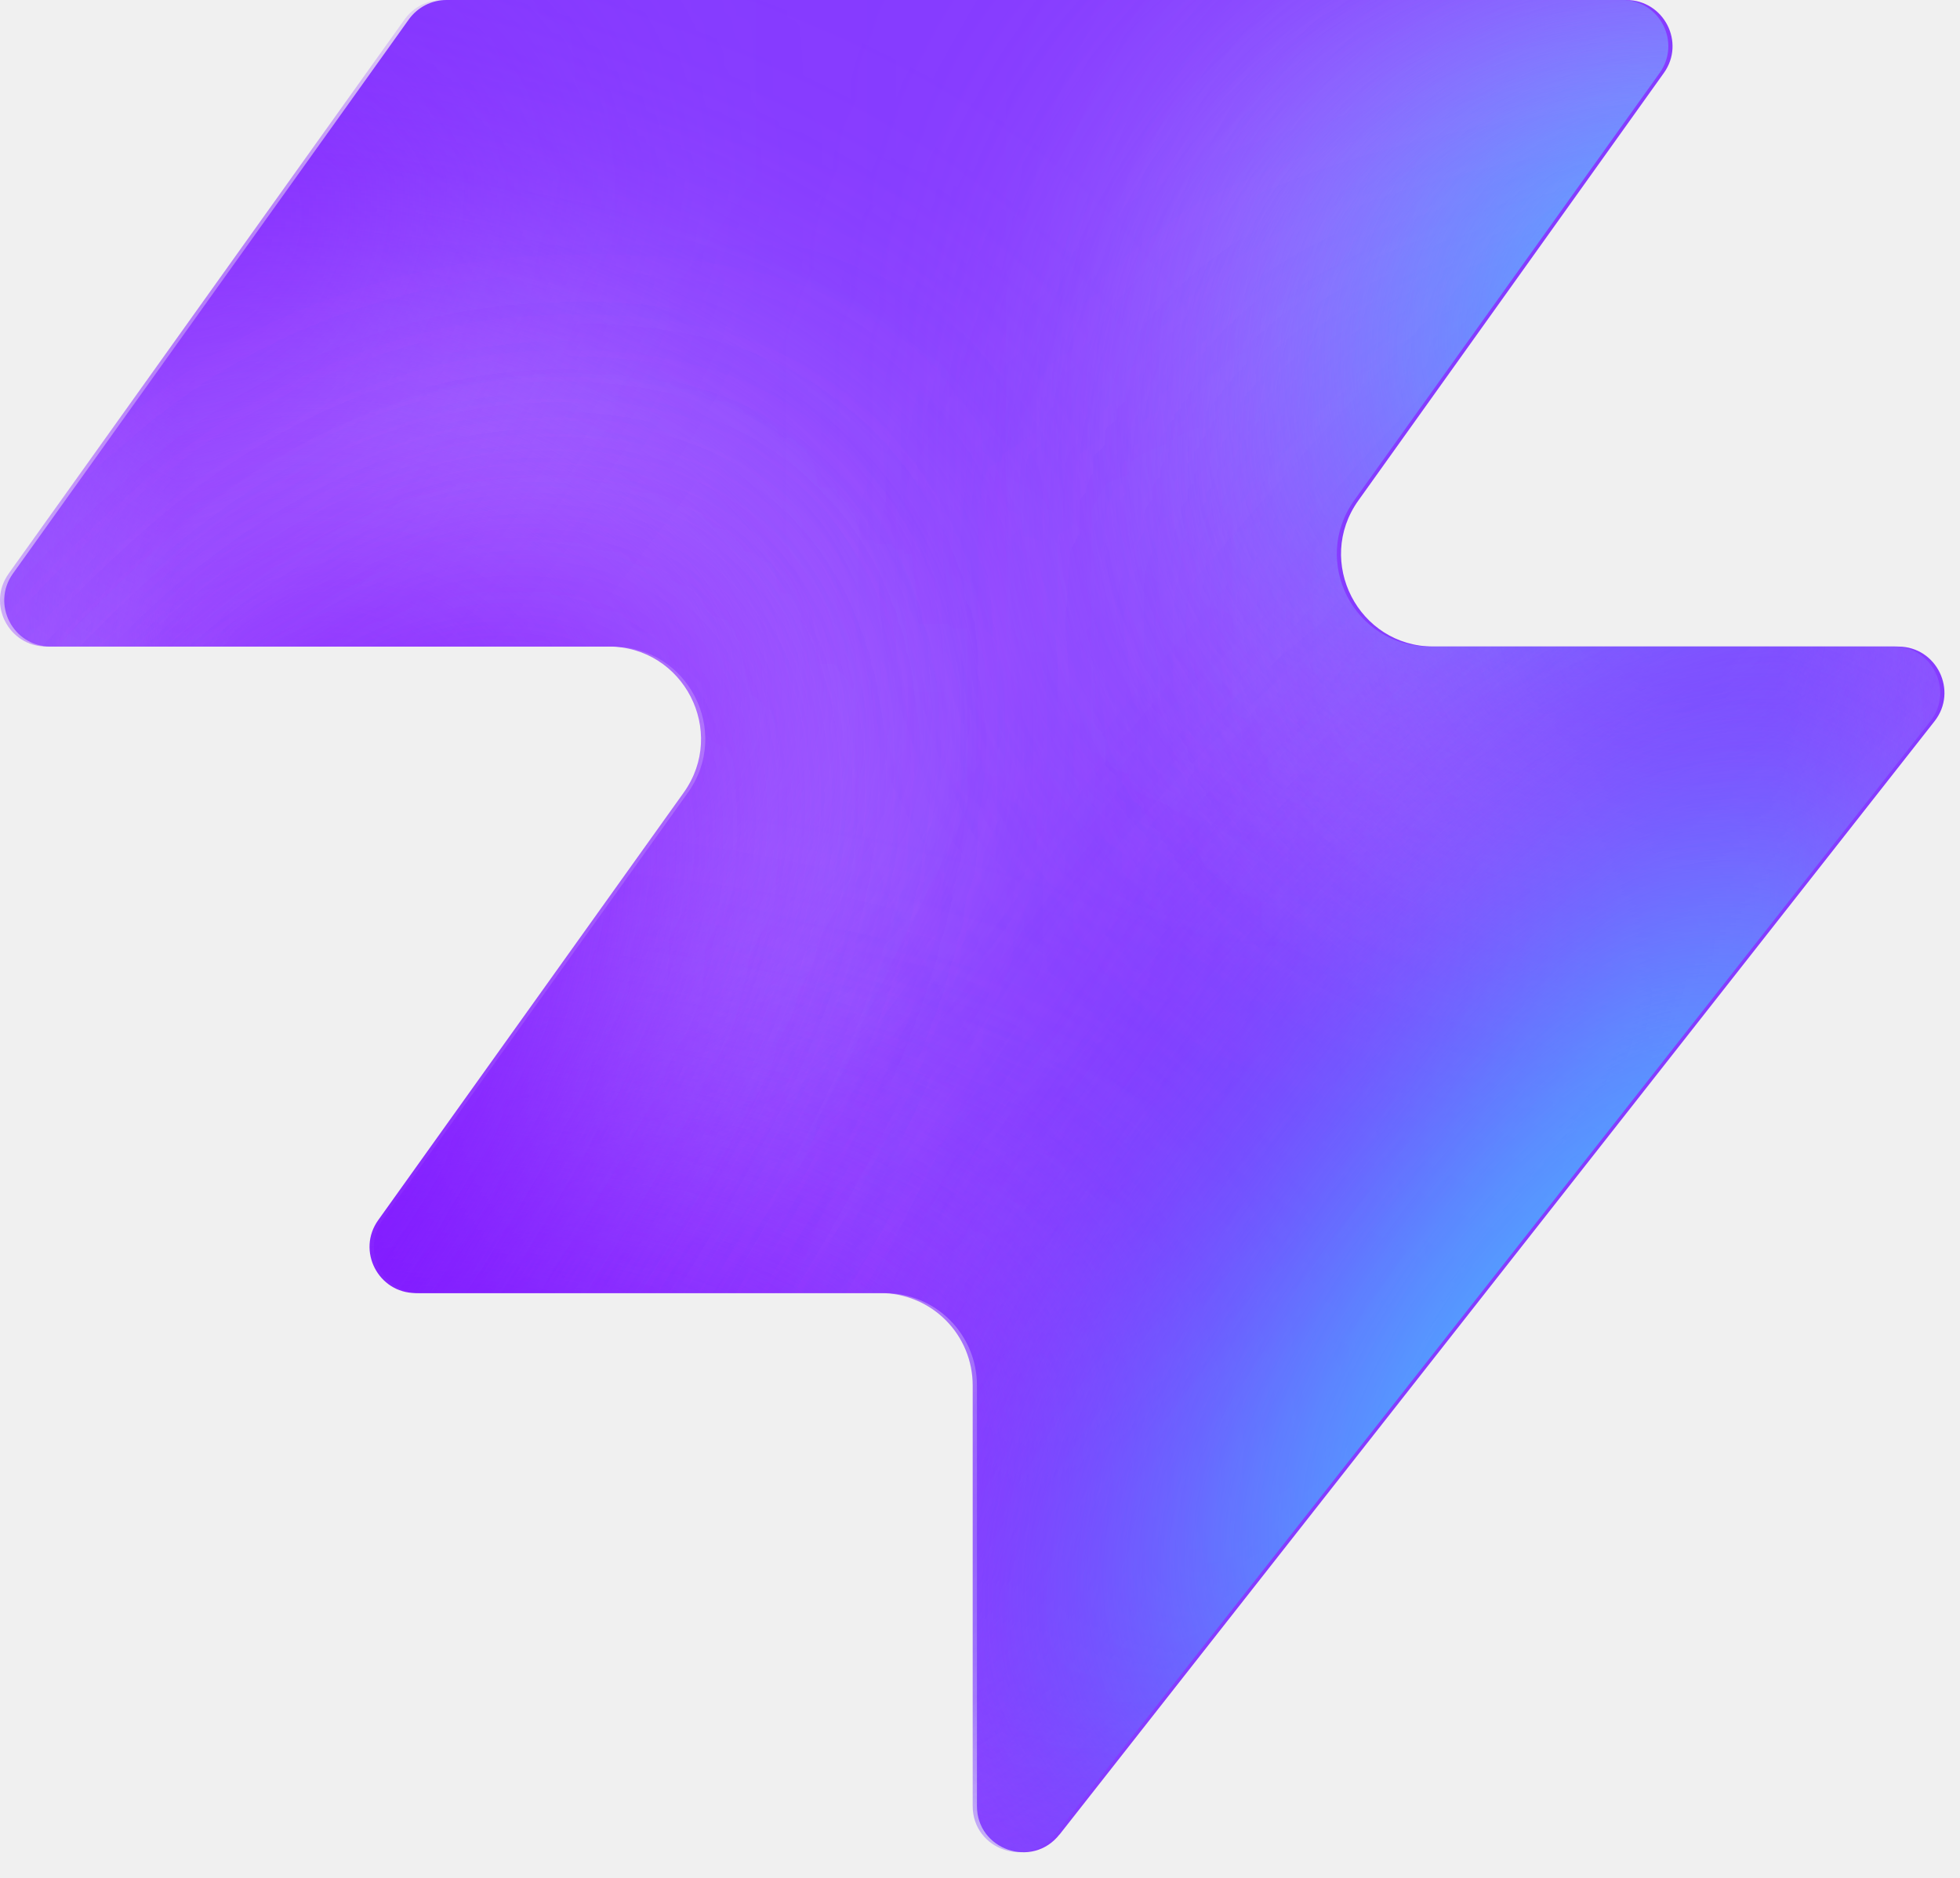
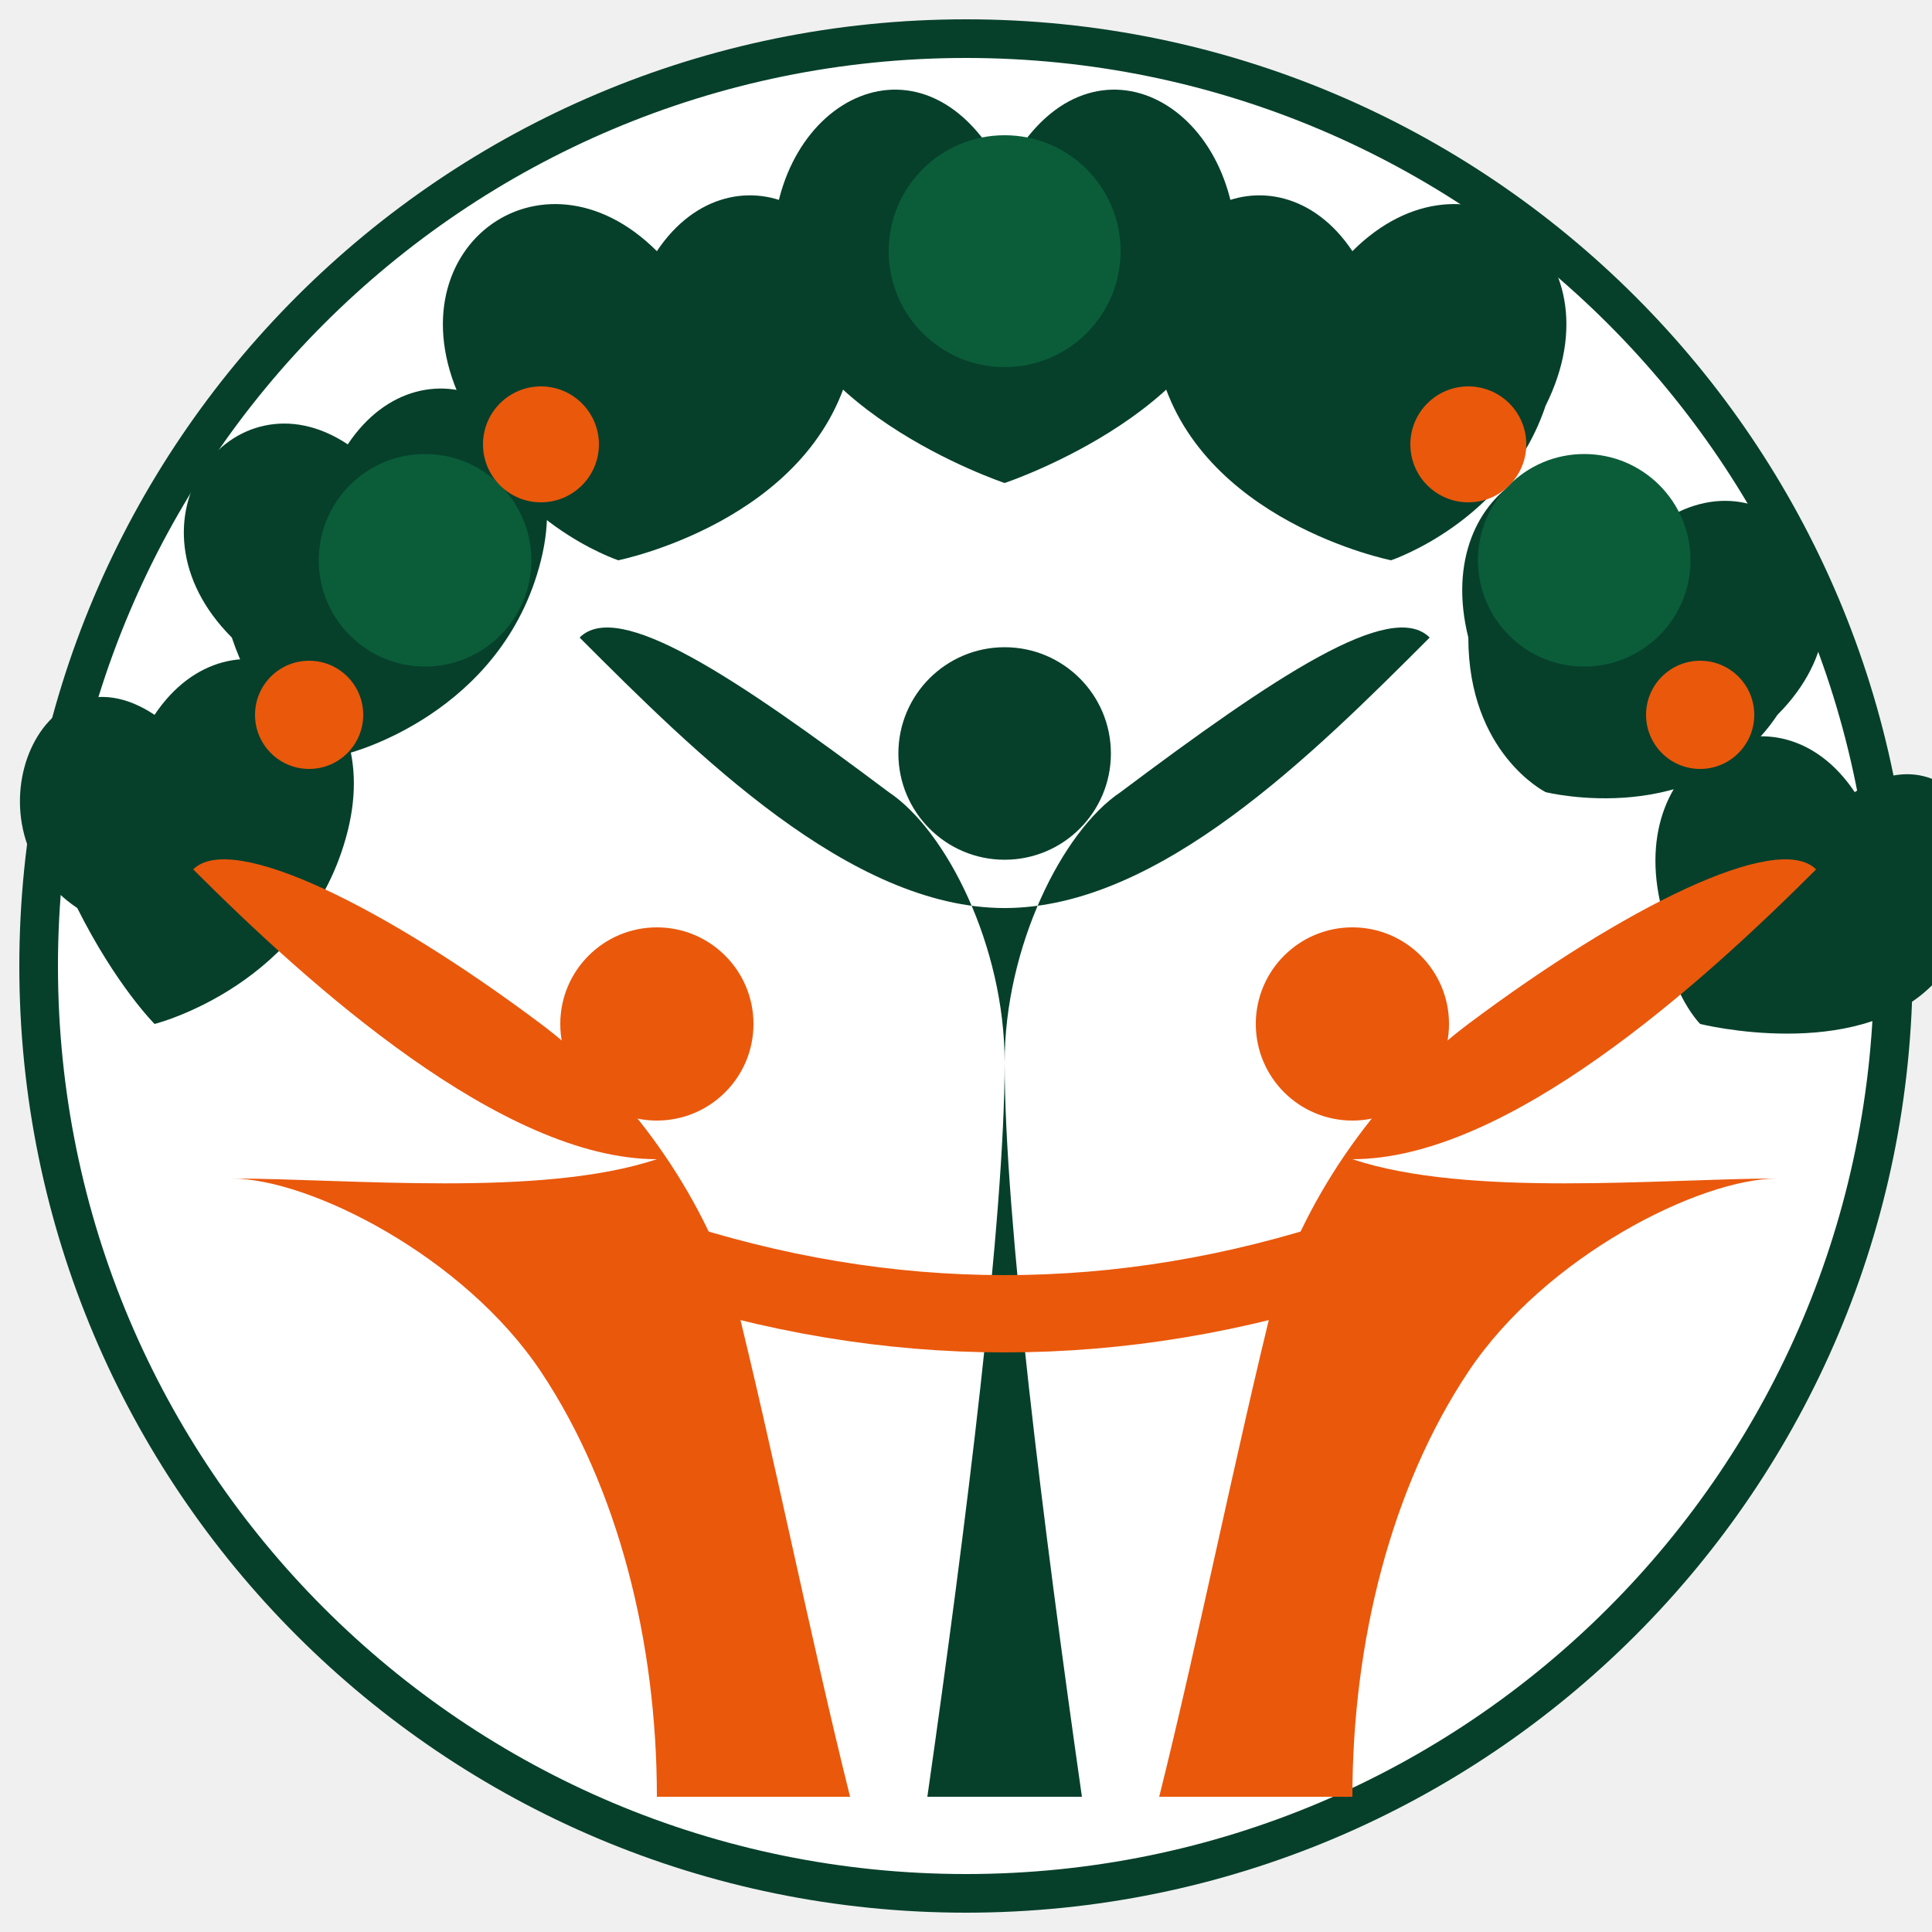
- <svg xmlns="http://www.w3.org/2000/svg" width="48" height="46" fill="none" viewBox="0 0 48 46">
-   <path fill="#863bff" d="M25.946 44.938c-.664.845-2.021.375-2.021-.698V33.937a2.26 2.26 0 0 0-2.262-2.262H10.287c-.92 0-1.456-1.04-.92-1.788l7.48-10.471c1.07-1.497 0-3.578-1.842-3.578H1.237c-.92 0-1.456-1.04-.92-1.788L10.013.474c.214-.297.556-.474.92-.474h28.894c.92 0 1.456 1.04.92 1.788l-7.48 10.471c-1.07 1.498 0 3.579 1.842 3.579h11.377c.943 0 1.473 1.088.89 1.83L25.947 44.94z" style="fill:#863bff;fill:color(display-p3 .525 .23 1);fill-opacity:1" />
-   <mask id="a" width="48" height="46" x="0" y="0" maskUnits="userSpaceOnUse" style="mask-type:alpha">
-     <path fill="#000" d="M25.842 44.938c-.664.844-2.021.375-2.021-.698V33.937a2.26 2.26 0 0 0-2.262-2.262H10.183c-.92 0-1.456-1.04-.92-1.788l7.48-10.471c1.07-1.498 0-3.579-1.842-3.579H1.133c-.92 0-1.456-1.04-.92-1.787L9.91.473c.214-.297.556-.474.92-.474h28.894c.92 0 1.456 1.04.92 1.788l-7.48 10.471c-1.07 1.498 0 3.578 1.842 3.578h11.377c.943 0 1.473 1.088.89 1.832L25.843 44.94z" style="fill:#000;fill-opacity:1" />
-   </mask>
-   <g mask="url(#a)">
-     <g filter="url(#b)">
-       <ellipse cx="5.508" cy="14.704" fill="#ede6ff" rx="5.508" ry="14.704" style="fill:#ede6ff;fill:color(display-p3 .927 .903 1);fill-opacity:1" transform="matrix(.00324 1 1 -.00324 -4.47 31.516)" />
-     </g>
-     <g filter="url(#c)">
-       <ellipse cx="10.399" cy="29.851" fill="#ede6ff" rx="10.399" ry="29.851" style="fill:#ede6ff;fill:color(display-p3 .927 .903 1);fill-opacity:1" transform="matrix(.00324 1 1 -.00324 -39.328 7.883)" />
-     </g>
-     <g filter="url(#d)">
-       <ellipse cx="5.508" cy="30.487" fill="#7e14ff" rx="5.508" ry="30.487" style="fill:#7e14ff;fill:color(display-p3 .492 .077 1);fill-opacity:1" transform="rotate(89.814 -25.913 -14.639)scale(1 -1)" />
-     </g>
-     <g filter="url(#e)">
-       <ellipse cx="5.508" cy="30.599" fill="#7e14ff" rx="5.508" ry="30.599" style="fill:#7e14ff;fill:color(display-p3 .492 .077 1);fill-opacity:1" transform="rotate(89.814 -32.644 -3.334)scale(1 -1)" />
-     </g>
-     <g filter="url(#f)">
-       <ellipse cx="5.508" cy="30.599" fill="#7e14ff" rx="5.508" ry="30.599" style="fill:#7e14ff;fill:color(display-p3 .492 .077 1);fill-opacity:1" transform="matrix(.00324 1 1 -.00324 -34.34 30.47)" />
-     </g>
-     <g filter="url(#g)">
-       <ellipse cx="14.072" cy="22.078" fill="#ede6ff" rx="14.072" ry="22.078" style="fill:#ede6ff;fill:color(display-p3 .927 .903 1);fill-opacity:1" transform="rotate(93.35 24.506 48.493)scale(-1 1)" />
-     </g>
-     <g filter="url(#h)">
-       <ellipse cx="3.47" cy="21.501" fill="#7e14ff" rx="3.47" ry="21.501" style="fill:#7e14ff;fill:color(display-p3 .492 .077 1);fill-opacity:1" transform="rotate(89.009 28.708 47.59)scale(-1 1)" />
-     </g>
-     <g filter="url(#i)">
-       <ellipse cx="3.47" cy="21.501" fill="#7e14ff" rx="3.47" ry="21.501" style="fill:#7e14ff;fill:color(display-p3 .492 .077 1);fill-opacity:1" transform="rotate(89.009 28.708 47.59)scale(-1 1)" />
-     </g>
-     <g filter="url(#j)">
-       <ellipse cx=".387" cy="8.972" fill="#7e14ff" rx="4.407" ry="29.108" style="fill:#7e14ff;fill:color(display-p3 .492 .077 1);fill-opacity:1" transform="rotate(39.51 .387 8.972)" />
-     </g>
-     <g filter="url(#k)">
-       <ellipse cx="47.523" cy="-6.092" fill="#7e14ff" rx="4.407" ry="29.108" style="fill:#7e14ff;fill:color(display-p3 .492 .077 1);fill-opacity:1" transform="rotate(37.892 47.523 -6.092)" />
-     </g>
-     <g filter="url(#l)">
-       <ellipse cx="41.412" cy="6.333" fill="#47bfff" rx="5.971" ry="9.665" style="fill:#47bfff;fill:color(display-p3 .28 .748 1);fill-opacity:1" transform="rotate(37.892 41.412 6.333)" />
-     </g>
-     <g filter="url(#m)">
-       <ellipse cx="-1.879" cy="38.332" fill="#7e14ff" rx="4.407" ry="29.108" style="fill:#7e14ff;fill:color(display-p3 .492 .077 1);fill-opacity:1" transform="rotate(37.892 -1.88 38.332)" />
-     </g>
-     <g filter="url(#n)">
-       <ellipse cx="-1.879" cy="38.332" fill="#7e14ff" rx="4.407" ry="29.108" style="fill:#7e14ff;fill:color(display-p3 .492 .077 1);fill-opacity:1" transform="rotate(37.892 -1.88 38.332)" />
-     </g>
-     <g filter="url(#o)">
-       <ellipse cx="35.651" cy="29.907" fill="#7e14ff" rx="4.407" ry="29.108" style="fill:#7e14ff;fill:color(display-p3 .492 .077 1);fill-opacity:1" transform="rotate(37.892 35.651 29.907)" />
-     </g>
-     <g filter="url(#p)">
-       <ellipse cx="38.418" cy="32.4" fill="#47bfff" rx="5.971" ry="15.297" style="fill:#47bfff;fill:color(display-p3 .28 .748 1);fill-opacity:1" transform="rotate(37.892 38.418 32.4)" />
-     </g>
+ <svg xmlns="http://www.w3.org/2000/svg" viewBox="0 0 100 100" width="100%" height="100%">
+   <circle cx="50" cy="50" r="48" fill="#FFFFFF" stroke="#06402B" stroke-width="2" />
+   <g transform="translate(-10, -5)">
+     <path d="M50 18 C50 10, 58 6, 62 14 C66 6, 74 10, 74 18 C74 26, 62 30, 62 30 C62 30, 50 26, 50 18 Z" fill="#06402B" />
+     <path d="M34 26 C30 18, 38 12, 44 18 C48 12, 56 16, 54 24 C52 32, 42 34, 42 34 C42 34, 36 32, 34 26 Z" fill="#06402B" />
+     <path d="M70 24 C68 16, 76 12, 80 18 C86 12, 94 18, 90 26 C88 32, 82 34, 82 34 C82 34, 72 32, 70 24 Z" fill="#06402B" />
+     <path d="M22 38 C16 32, 22 24, 28 28 C32 22, 40 26, 38 34 C36 42, 28 44, 28 44 C28 44, 24 44, 22 38 Z" fill="#06402B" />
+     <path d="M14 52 C8 48, 12 38, 18 42 C22 36, 30 40, 28 48 C26 56, 18 58, 18 58 C18 58, 16 56, 14 52 Z" fill="#06402B" />
+     <path d="M86 38 C84 30, 92 26, 96 32 C102 28, 108 36, 102 42 C98 48, 90 46, 90 46 C90 46, 86 44, 86 38 Z" fill="#06402B" />
+     <path d="M96 52 C94 44, 102 40, 106 46 C112 42, 116 52, 110 56 C106 60, 98 58, 98 58 C98 58, 96 56, 96 52 Z" fill="#06402B" />
+     <circle cx="48" cy="22" r="5" fill="#06402B" />
+     <circle cx="62" cy="18" r="6" fill="#0B5D3A" />
+     <circle cx="76" cy="22" r="5" fill="#06402B" />
+     <circle cx="32" cy="34" r="5.5" fill="#0B5D3A" />
+     <circle cx="92" cy="34" r="5.5" fill="#0B5D3A" />
+     <circle cx="38" cy="28" r="3" fill="#EA580C" />
+     <circle cx="86" cy="28" r="3" fill="#EA580C" />
+     <circle cx="26" cy="42" r="2.8" fill="#EA580C" />
+     <circle cx="98" cy="42" r="2.8" fill="#EA580C" />
+     <circle cx="62" cy="44" r="5.5" fill="#06402B" />
+     <path d="M62 52 C54 52, 46 44, 40 38 C42 36, 48 40, 56 46 C59 48, 62 54, 62 60 C62 68, 60 84, 58 98 C62 98, 66 98, 66 98 C64 84, 62 68, 62 60 C62 54, 65 48, 68 46 C76 40, 82 36, 84 38 C78 44, 70 52, 62 52 Z" fill="#06402B" />
+     <circle cx="44" cy="58" r="5" fill="#EA580C" />
+     <path d="M44 65 C36 65, 26 56, 20 50 C22 48, 30 52, 38 58 C42 61, 46 66, 48 72 C50 80, 52 90, 54 98 C50 98, 46 98, 44 98 C44 90, 42 82, 38 76 C34 70, 26 66, 22 66 C28 66, 38 67, 44 65 Z" fill="#EA580C" />
+     <circle cx="80" cy="58" r="5" fill="#EA580C" />
+     <path d="M80 65 C88 65, 98 56, 104 50 C102 48, 94 52, 86 58 C82 61, 78 66, 76 72 C74 80, 72 90, 70 98 C74 98, 78 98, 80 98 C80 90, 82 82, 86 76 C90 70, 98 66, 102 66 C96 66, 86 67, 80 65 Z" fill="#EA580C" />
+     <path d="M44 70 Q62 76 80 70" stroke="#EA580C" stroke-width="4" stroke-linecap="round" fill="none" />
  </g>
-   <defs>
-     <filter id="b" width="60.045" height="41.654" x="-19.77" y="16.149" color-interpolation-filters="sRGB" filterUnits="userSpaceOnUse">
-       <feFlood flood-opacity="0" result="BackgroundImageFix" />
-       <feBlend in="SourceGraphic" in2="BackgroundImageFix" result="shape" />
-       <feGaussianBlur result="effect1_foregroundBlur_2002_17158" stdDeviation="7.659" />
-     </filter>
-     <filter id="c" width="90.34" height="51.437" x="-54.613" y="-7.533" color-interpolation-filters="sRGB" filterUnits="userSpaceOnUse">
-       <feFlood flood-opacity="0" result="BackgroundImageFix" />
-       <feBlend in="SourceGraphic" in2="BackgroundImageFix" result="shape" />
-       <feGaussianBlur result="effect1_foregroundBlur_2002_17158" stdDeviation="7.659" />
-     </filter>
-     <filter id="d" width="79.355" height="29.4" x="-49.64" y="2.03" color-interpolation-filters="sRGB" filterUnits="userSpaceOnUse">
-       <feFlood flood-opacity="0" result="BackgroundImageFix" />
-       <feBlend in="SourceGraphic" in2="BackgroundImageFix" result="shape" />
-       <feGaussianBlur result="effect1_foregroundBlur_2002_17158" stdDeviation="4.596" />
-     </filter>
-     <filter id="e" width="79.579" height="29.4" x="-45.045" y="20.029" color-interpolation-filters="sRGB" filterUnits="userSpaceOnUse">
-       <feFlood flood-opacity="0" result="BackgroundImageFix" />
-       <feBlend in="SourceGraphic" in2="BackgroundImageFix" result="shape" />
-       <feGaussianBlur result="effect1_foregroundBlur_2002_17158" stdDeviation="4.596" />
-     </filter>
-     <filter id="f" width="79.579" height="29.4" x="-43.513" y="21.178" color-interpolation-filters="sRGB" filterUnits="userSpaceOnUse">
-       <feFlood flood-opacity="0" result="BackgroundImageFix" />
-       <feBlend in="SourceGraphic" in2="BackgroundImageFix" result="shape" />
-       <feGaussianBlur result="effect1_foregroundBlur_2002_17158" stdDeviation="4.596" />
-     </filter>
-     <filter id="g" width="74.749" height="58.852" x="15.756" y="-17.901" color-interpolation-filters="sRGB" filterUnits="userSpaceOnUse">
-       <feFlood flood-opacity="0" result="BackgroundImageFix" />
-       <feBlend in="SourceGraphic" in2="BackgroundImageFix" result="shape" />
-       <feGaussianBlur result="effect1_foregroundBlur_2002_17158" stdDeviation="7.659" />
-     </filter>
-     <filter id="h" width="61.377" height="25.362" x="23.548" y="2.284" color-interpolation-filters="sRGB" filterUnits="userSpaceOnUse">
-       <feFlood flood-opacity="0" result="BackgroundImageFix" />
-       <feBlend in="SourceGraphic" in2="BackgroundImageFix" result="shape" />
-       <feGaussianBlur result="effect1_foregroundBlur_2002_17158" stdDeviation="4.596" />
-     </filter>
-     <filter id="i" width="61.377" height="25.362" x="23.548" y="2.284" color-interpolation-filters="sRGB" filterUnits="userSpaceOnUse">
-       <feFlood flood-opacity="0" result="BackgroundImageFix" />
-       <feBlend in="SourceGraphic" in2="BackgroundImageFix" result="shape" />
-       <feGaussianBlur result="effect1_foregroundBlur_2002_17158" stdDeviation="4.596" />
-     </filter>
-     <filter id="j" width="56.045" height="63.649" x="-27.636" y="-22.853" color-interpolation-filters="sRGB" filterUnits="userSpaceOnUse">
-       <feFlood flood-opacity="0" result="BackgroundImageFix" />
-       <feBlend in="SourceGraphic" in2="BackgroundImageFix" result="shape" />
-       <feGaussianBlur result="effect1_foregroundBlur_2002_17158" stdDeviation="4.596" />
-     </filter>
-     <filter id="k" width="54.814" height="64.646" x="20.116" y="-38.415" color-interpolation-filters="sRGB" filterUnits="userSpaceOnUse">
-       <feFlood flood-opacity="0" result="BackgroundImageFix" />
-       <feBlend in="SourceGraphic" in2="BackgroundImageFix" result="shape" />
-       <feGaussianBlur result="effect1_foregroundBlur_2002_17158" stdDeviation="4.596" />
-     </filter>
-     <filter id="l" width="33.541" height="35.313" x="24.641" y="-11.323" color-interpolation-filters="sRGB" filterUnits="userSpaceOnUse">
-       <feFlood flood-opacity="0" result="BackgroundImageFix" />
-       <feBlend in="SourceGraphic" in2="BackgroundImageFix" result="shape" />
-       <feGaussianBlur result="effect1_foregroundBlur_2002_17158" stdDeviation="4.596" />
-     </filter>
-     <filter id="m" width="54.814" height="64.646" x="-29.286" y="6.009" color-interpolation-filters="sRGB" filterUnits="userSpaceOnUse">
-       <feFlood flood-opacity="0" result="BackgroundImageFix" />
-       <feBlend in="SourceGraphic" in2="BackgroundImageFix" result="shape" />
-       <feGaussianBlur result="effect1_foregroundBlur_2002_17158" stdDeviation="4.596" />
-     </filter>
-     <filter id="n" width="54.814" height="64.646" x="-29.286" y="6.009" color-interpolation-filters="sRGB" filterUnits="userSpaceOnUse">
-       <feFlood flood-opacity="0" result="BackgroundImageFix" />
-       <feBlend in="SourceGraphic" in2="BackgroundImageFix" result="shape" />
-       <feGaussianBlur result="effect1_foregroundBlur_2002_17158" stdDeviation="4.596" />
-     </filter>
-     <filter id="o" width="54.814" height="64.646" x="8.244" y="-2.416" color-interpolation-filters="sRGB" filterUnits="userSpaceOnUse">
-       <feFlood flood-opacity="0" result="BackgroundImageFix" />
-       <feBlend in="SourceGraphic" in2="BackgroundImageFix" result="shape" />
-       <feGaussianBlur result="effect1_foregroundBlur_2002_17158" stdDeviation="4.596" />
-     </filter>
-     <filter id="p" width="39.409" height="43.623" x="18.713" y="10.588" color-interpolation-filters="sRGB" filterUnits="userSpaceOnUse">
-       <feFlood flood-opacity="0" result="BackgroundImageFix" />
-       <feBlend in="SourceGraphic" in2="BackgroundImageFix" result="shape" />
-       <feGaussianBlur result="effect1_foregroundBlur_2002_17158" stdDeviation="4.596" />
-     </filter>
-   </defs>
</svg>
